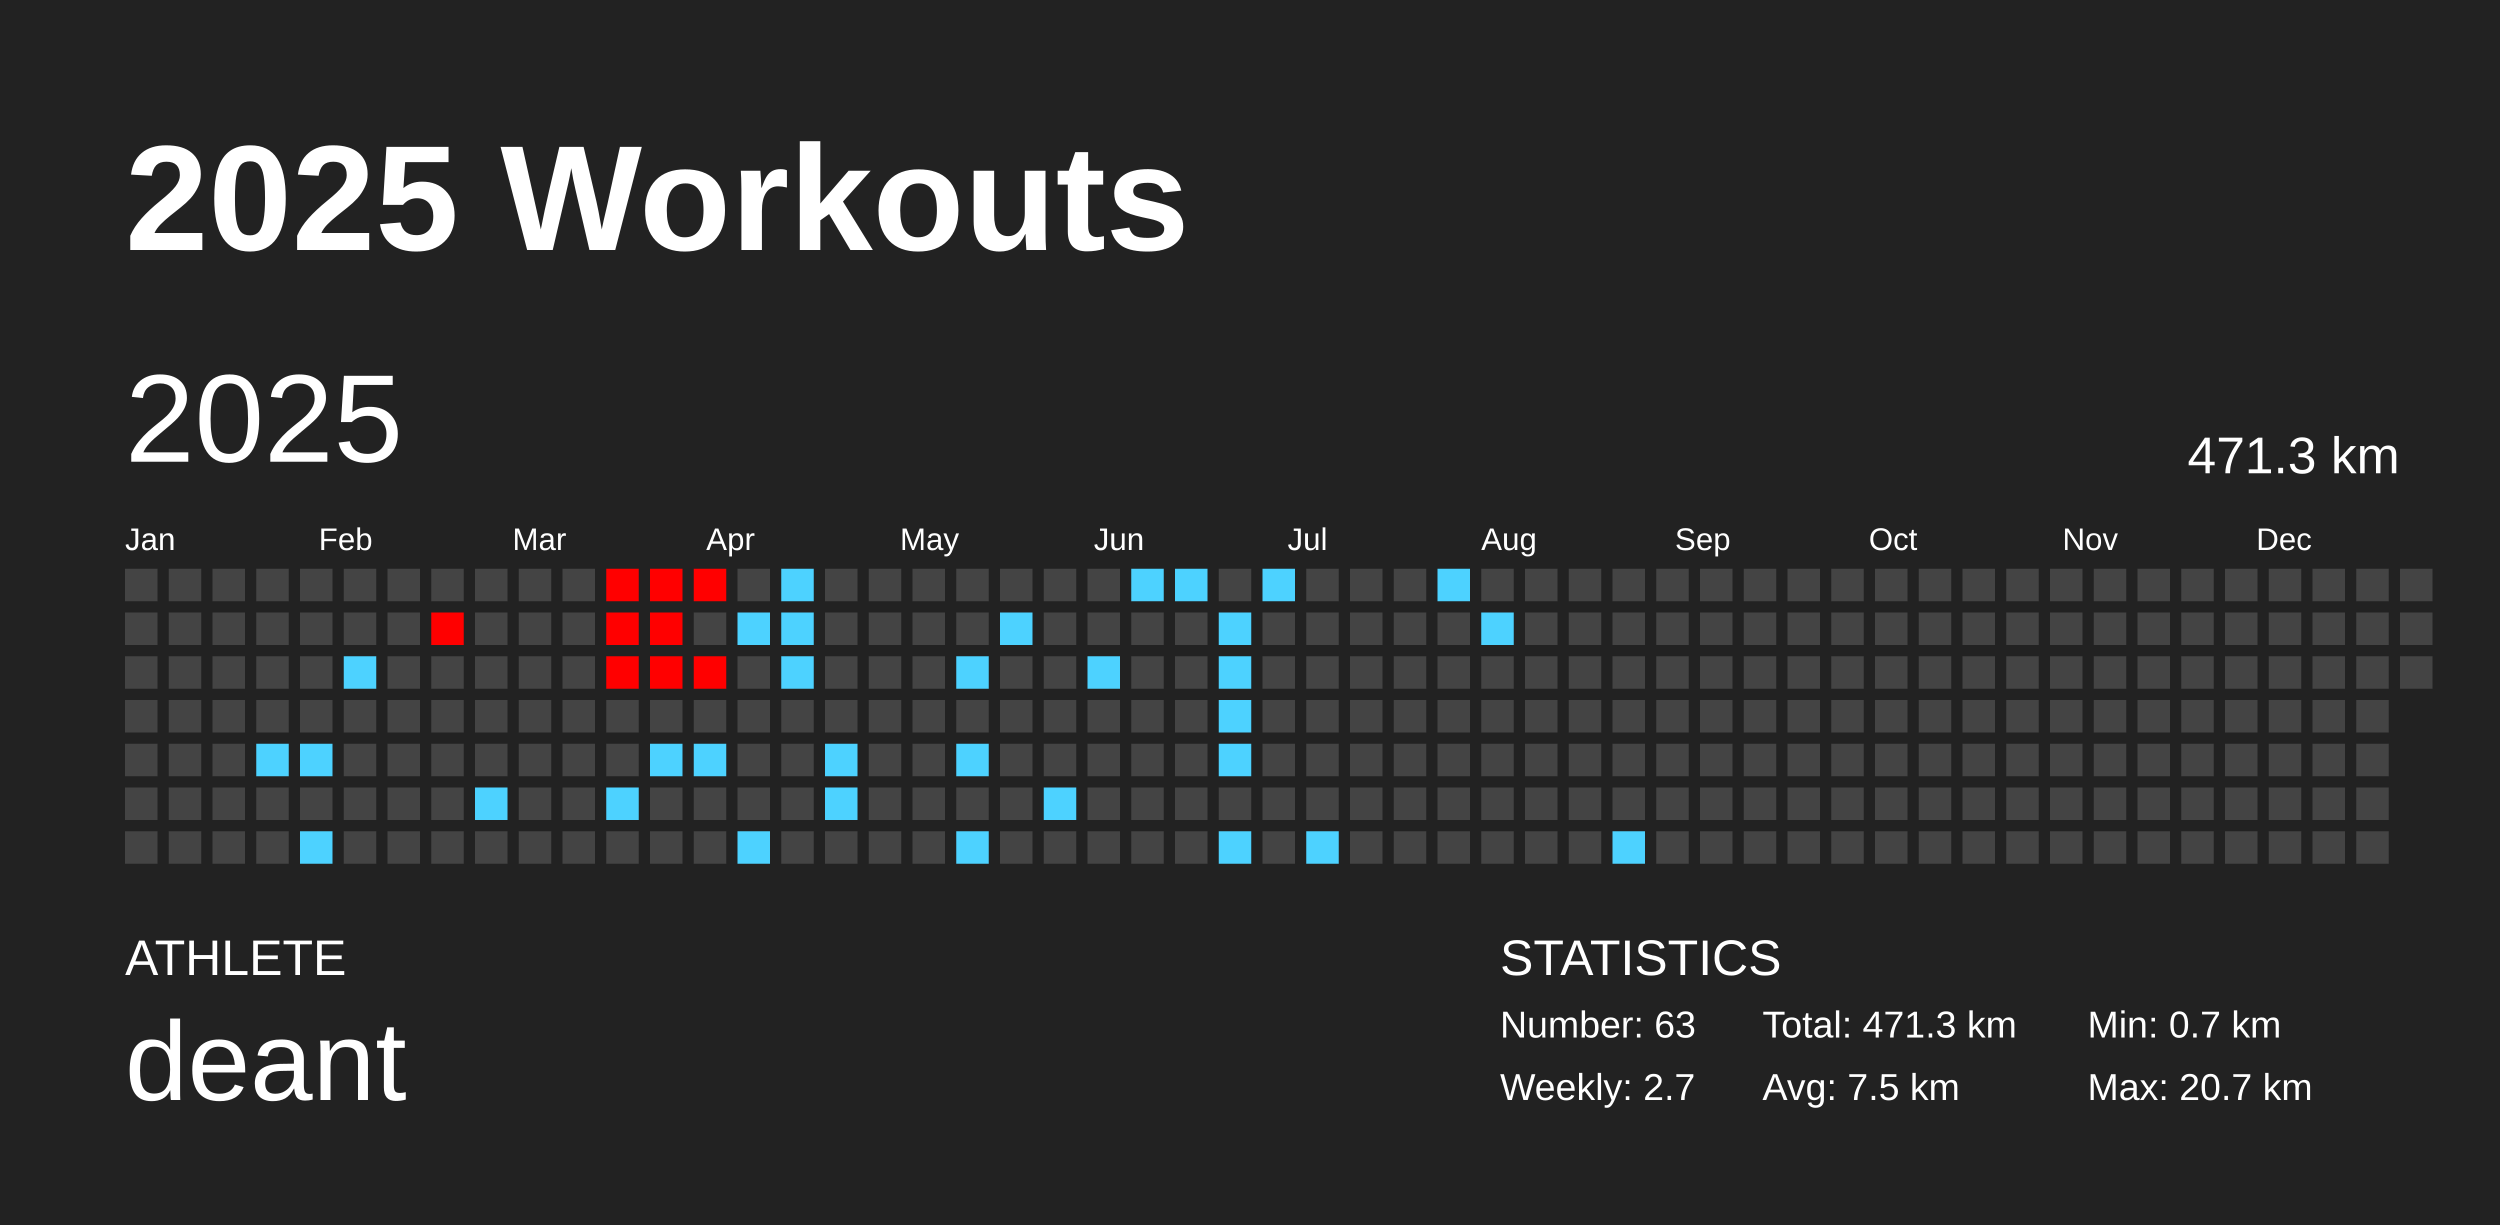
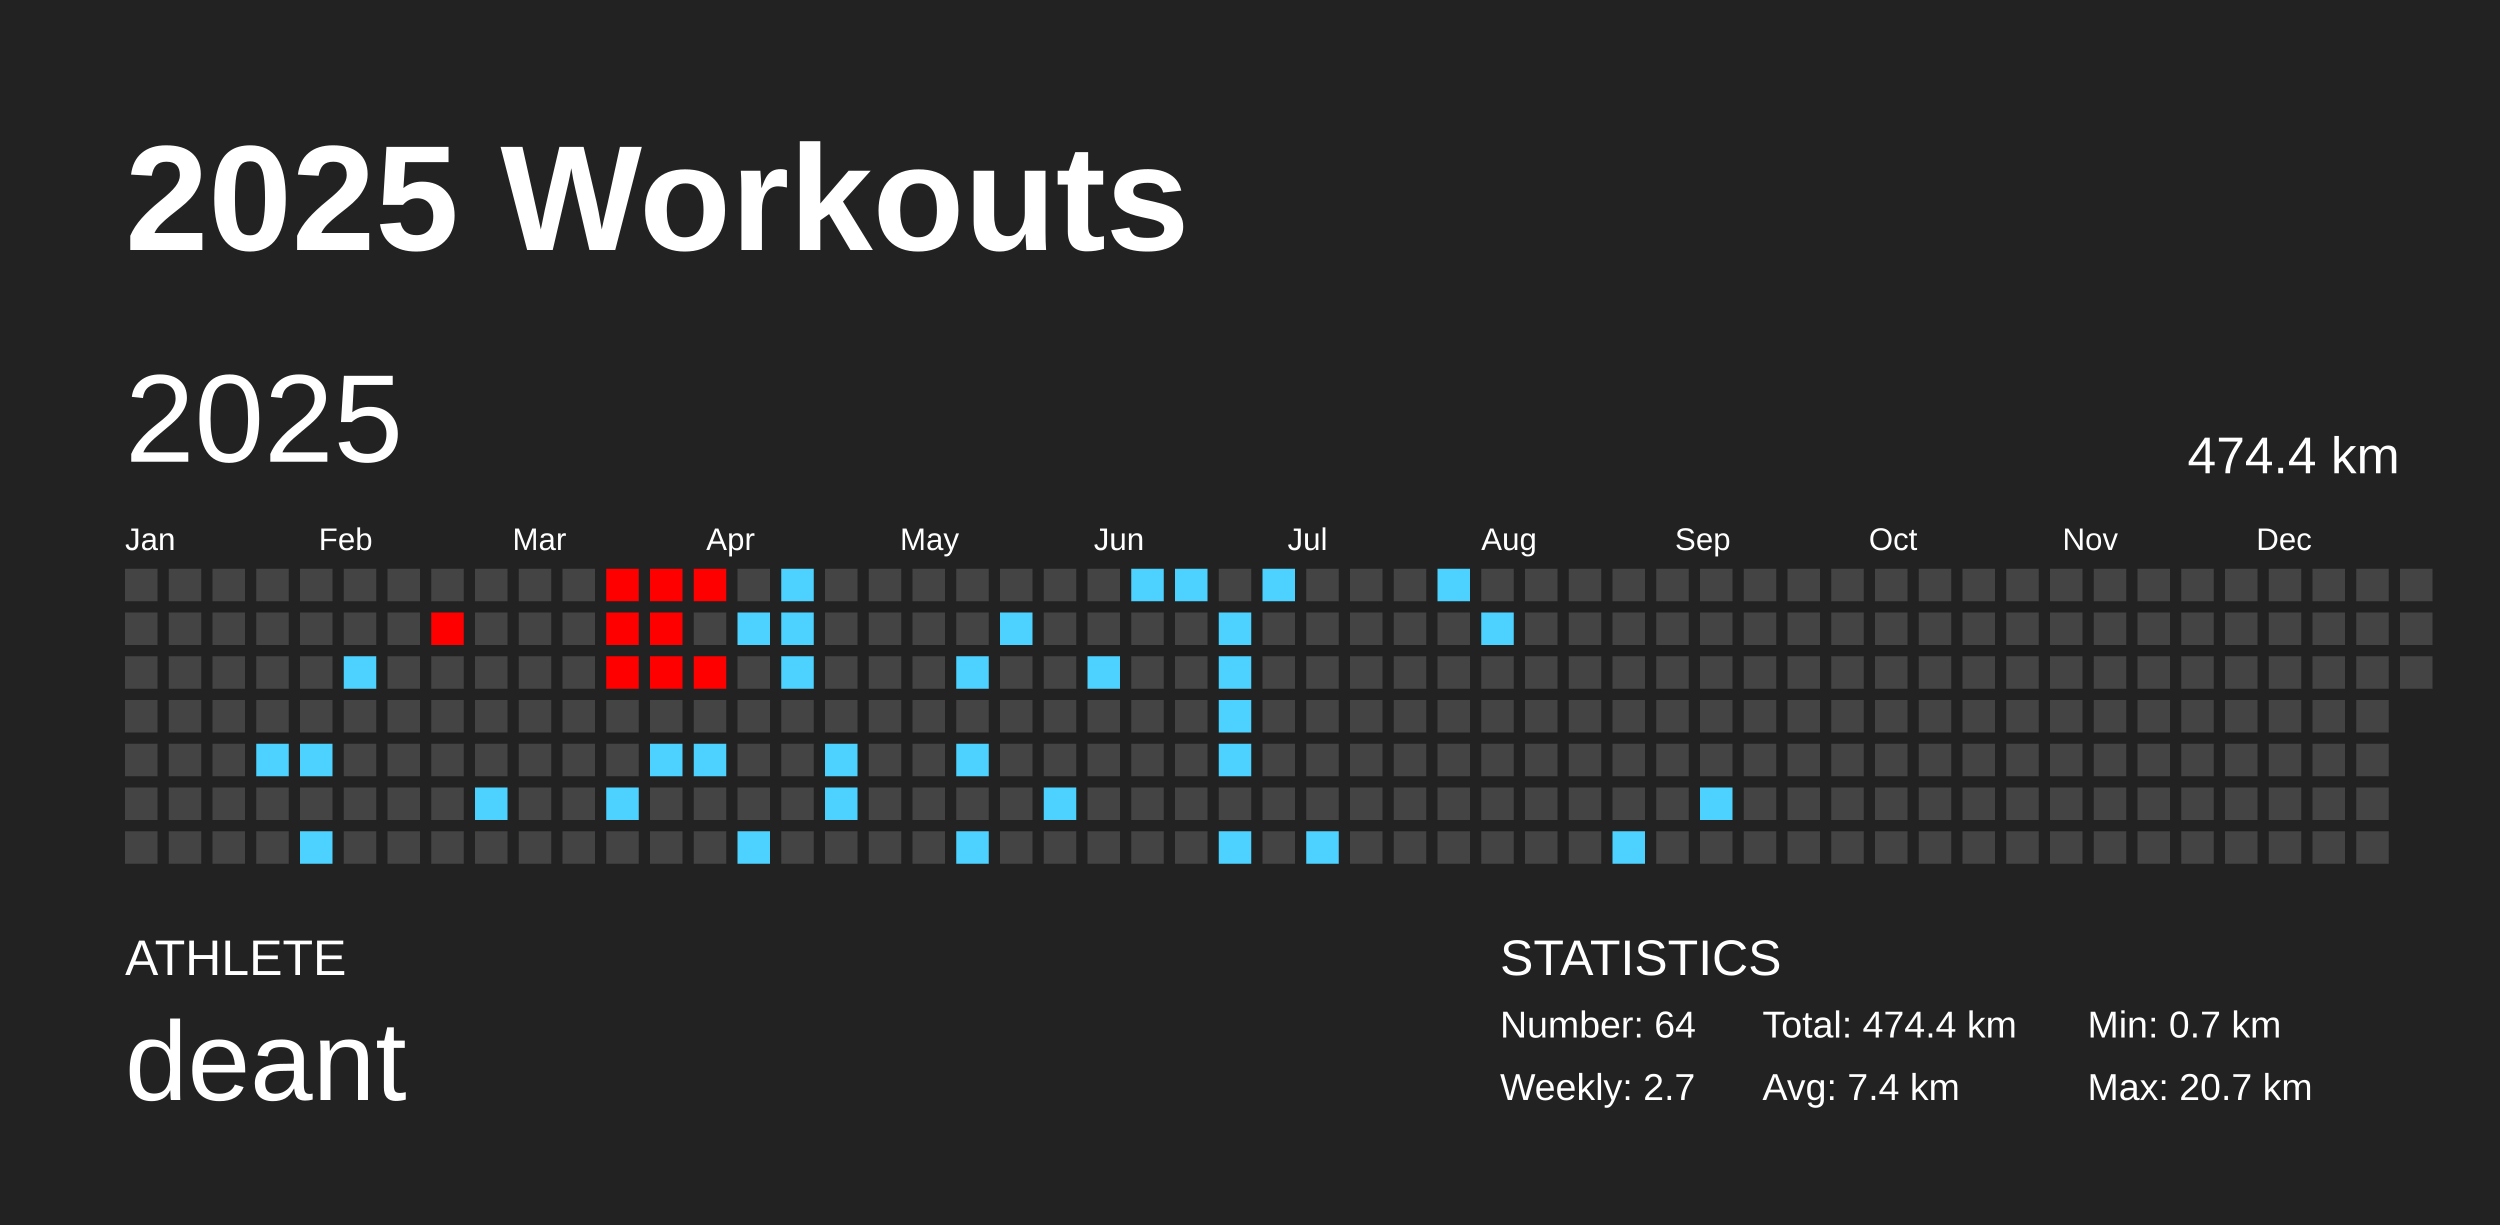
<svg xmlns="http://www.w3.org/2000/svg" baseProfile="full" height="98mm" version="1.1" viewBox="0,0,200,98" width="200mm">
  <defs />
  <rect fill="#222222" height="98" width="200" x="0" y="0" />
  <text fill="#FFFFFF" style="font-size:12px; font-family:Arial; font-weight:bold;" x="10" y="20">2025 Workouts</text>
  <text fill="#FFFFFF" style="font-size:4px; font-family:Arial" x="10" y="78">ATHLETE</text>
  <text fill="#FFFFFF" style="font-size:9px; font-family:Arial" x="10" y="88">deant</text>
  <text fill="#FFFFFF" style="font-size:4px; font-family:Arial" x="120" y="78">STATISTICS</text>
-   <text fill="#FFFFFF" style="font-size:3px; font-family:Arial" x="120" y="83">Number: 63</text>
+   <text fill="#FFFFFF" style="font-size:3px; font-family:Arial" x="120" y="83">Number: 64</text>
  <text fill="#FFFFFF" style="font-size:3px; font-family:Arial" x="120" y="88">Weekly: 2.7</text>
-   <text fill="#FFFFFF" style="font-size:3px; font-family:Arial" x="141" y="83">Total: 471.3 km</text>
-   <text fill="#FFFFFF" style="font-size:3px; font-family:Arial" x="141" y="88">Avg: 7.5 km</text>
+   <text fill="#FFFFFF" style="font-size:3px; font-family:Arial" x="141" y="83">Total: 474.4 km</text>
+   <text fill="#FFFFFF" style="font-size:3px; font-family:Arial" x="141" y="88">Avg: 7.4 km</text>
  <text fill="#FFFFFF" style="font-size:3px; font-family:Arial" x="167" y="83">Min: 0.7 km</text>
  <text fill="#FFFFFF" style="font-size:3px; font-family:Arial" x="167" y="88">Max: 20.7 km</text>
  <text dominant-baseline="hanging" fill="#FFFFFF" style="font-size:10.0px; font-family:Arial;" x="10" y="30">2025</text>
-   <text dominant-baseline="hanging" fill="#FFFFFF" style="font-size:4.125px; font-family:Arial;" x="175" y="35">471.3 km</text>
+   <text dominant-baseline="hanging" fill="#FFFFFF" style="font-size:4.125px; font-family:Arial;" x="175" y="35">474.4 km</text>
  <text fill="#FFFFFF" style="font-size:2.5px; font-family:Arial" x="10.0" y="44">Jan</text>
  <text fill="#FFFFFF" style="font-size:2.5px; font-family:Arial" x="25.5" y="44">Feb</text>
  <text fill="#FFFFFF" style="font-size:2.5px; font-family:Arial" x="41.0" y="44">Mar</text>
  <text fill="#FFFFFF" style="font-size:2.5px; font-family:Arial" x="56.5" y="44">Apr</text>
  <text fill="#FFFFFF" style="font-size:2.5px; font-family:Arial" x="72.0" y="44">May</text>
  <text fill="#FFFFFF" style="font-size:2.5px; font-family:Arial" x="87.5" y="44">Jun</text>
  <text fill="#FFFFFF" style="font-size:2.5px; font-family:Arial" x="103.0" y="44">Jul</text>
  <text fill="#FFFFFF" style="font-size:2.5px; font-family:Arial" x="118.5" y="44">Aug</text>
  <text fill="#FFFFFF" style="font-size:2.5px; font-family:Arial" x="134.0" y="44">Sep</text>
  <text fill="#FFFFFF" style="font-size:2.5px; font-family:Arial" x="149.5" y="44">Oct</text>
  <text fill="#FFFFFF" style="font-size:2.5px; font-family:Arial" x="165.0" y="44">Nov</text>
  <text fill="#FFFFFF" style="font-size:2.5px; font-family:Arial" x="180.5" y="44">Dec</text>
  <rect fill="#444444" height="2.6" width="2.6" x="10.0" y="45.5" />
  <rect fill="#444444" height="2.6" width="2.6" x="10.0" y="49.0" />
  <rect fill="#444444" height="2.6" width="2.6" x="10.0" y="52.5" />
  <rect fill="#444444" height="2.6" width="2.6" x="10.0" y="56.0" />
  <rect fill="#444444" height="2.6" width="2.6" x="10.0" y="59.5" />
  <rect fill="#444444" height="2.6" width="2.6" x="10.0" y="63.0" />
  <rect fill="#444444" height="2.6" width="2.6" x="10.0" y="66.5" />
  <rect fill="#444444" height="2.6" width="2.6" x="13.5" y="45.5" />
  <rect fill="#444444" height="2.6" width="2.6" x="13.5" y="49.0" />
  <rect fill="#444444" height="2.6" width="2.6" x="13.5" y="52.5" />
  <rect fill="#444444" height="2.6" width="2.6" x="13.5" y="56.0" />
  <rect fill="#444444" height="2.6" width="2.6" x="13.5" y="59.5" />
  <rect fill="#444444" height="2.6" width="2.6" x="13.5" y="63.0" />
  <rect fill="#444444" height="2.6" width="2.6" x="13.5" y="66.5" />
  <rect fill="#444444" height="2.6" width="2.6" x="17.0" y="45.5" />
  <rect fill="#444444" height="2.6" width="2.6" x="17.0" y="49.0" />
  <rect fill="#444444" height="2.6" width="2.6" x="17.0" y="52.5" />
  <rect fill="#444444" height="2.6" width="2.6" x="17.0" y="56.0" />
  <rect fill="#444444" height="2.6" width="2.6" x="17.0" y="59.5" />
  <rect fill="#444444" height="2.6" width="2.6" x="17.0" y="63.0" />
  <rect fill="#444444" height="2.6" width="2.6" x="17.0" y="66.5" />
  <rect fill="#444444" height="2.6" width="2.6" x="20.5" y="45.5" />
  <rect fill="#444444" height="2.6" width="2.6" x="20.5" y="49.0" />
  <rect fill="#444444" height="2.6" width="2.6" x="20.5" y="52.5" />
  <rect fill="#444444" height="2.6" width="2.6" x="20.5" y="56.0" />
  <rect fill="#4dd2ff" height="2.6" width="2.6" x="20.5" y="59.5" />
  <rect fill="#444444" height="2.6" width="2.6" x="20.5" y="63.0" />
  <rect fill="#444444" height="2.6" width="2.6" x="20.5" y="66.5" />
  <rect fill="#444444" height="2.6" width="2.6" x="24.0" y="45.5" />
  <rect fill="#444444" height="2.6" width="2.6" x="24.0" y="49.0" />
  <rect fill="#444444" height="2.6" width="2.6" x="24.0" y="52.5" />
  <rect fill="#444444" height="2.6" width="2.6" x="24.0" y="56.0" />
  <rect fill="#4dd2ff" height="2.6" width="2.6" x="24.0" y="59.5" />
  <rect fill="#444444" height="2.6" width="2.6" x="24.0" y="63.0" />
  <rect fill="#4dd2ff" height="2.6" width="2.6" x="24.0" y="66.5" />
  <rect fill="#444444" height="2.6" width="2.6" x="27.5" y="45.5" />
  <rect fill="#444444" height="2.6" width="2.6" x="27.5" y="49.0" />
  <rect fill="#4dd2ff" height="2.6" width="2.6" x="27.5" y="52.5" />
  <rect fill="#444444" height="2.6" width="2.6" x="27.5" y="56.0" />
  <rect fill="#444444" height="2.6" width="2.6" x="27.5" y="59.5" />
  <rect fill="#444444" height="2.6" width="2.6" x="27.5" y="63.0" />
  <rect fill="#444444" height="2.6" width="2.6" x="27.5" y="66.5" />
  <rect fill="#444444" height="2.6" width="2.6" x="31.0" y="45.5" />
  <rect fill="#444444" height="2.6" width="2.6" x="31.0" y="49.0" />
  <rect fill="#444444" height="2.6" width="2.6" x="31.0" y="52.5" />
  <rect fill="#444444" height="2.6" width="2.6" x="31.0" y="56.0" />
  <rect fill="#444444" height="2.6" width="2.6" x="31.0" y="59.5" />
  <rect fill="#444444" height="2.6" width="2.6" x="31.0" y="63.0" />
  <rect fill="#444444" height="2.6" width="2.6" x="31.0" y="66.5" />
  <rect fill="#444444" height="2.6" width="2.6" x="34.5" y="45.5" />
  <rect fill="red" height="2.6" width="2.6" x="34.5" y="49.0" />
  <rect fill="#444444" height="2.6" width="2.6" x="34.5" y="52.5" />
  <rect fill="#444444" height="2.6" width="2.6" x="34.5" y="56.0" />
  <rect fill="#444444" height="2.6" width="2.6" x="34.5" y="59.5" />
  <rect fill="#444444" height="2.6" width="2.6" x="34.5" y="63.0" />
  <rect fill="#444444" height="2.6" width="2.6" x="34.5" y="66.5" />
  <rect fill="#444444" height="2.6" width="2.6" x="38.0" y="45.5" />
  <rect fill="#444444" height="2.6" width="2.6" x="38.0" y="49.0" />
  <rect fill="#444444" height="2.6" width="2.6" x="38.0" y="52.5" />
  <rect fill="#444444" height="2.6" width="2.6" x="38.0" y="56.0" />
  <rect fill="#444444" height="2.6" width="2.6" x="38.0" y="59.5" />
  <rect fill="#4dd2ff" height="2.6" width="2.6" x="38.0" y="63.0" />
  <rect fill="#444444" height="2.6" width="2.6" x="38.0" y="66.5" />
  <rect fill="#444444" height="2.6" width="2.6" x="41.5" y="45.5" />
  <rect fill="#444444" height="2.6" width="2.6" x="41.5" y="49.0" />
  <rect fill="#444444" height="2.6" width="2.6" x="41.5" y="52.5" />
  <rect fill="#444444" height="2.6" width="2.6" x="41.5" y="56.0" />
  <rect fill="#444444" height="2.6" width="2.6" x="41.5" y="59.5" />
  <rect fill="#444444" height="2.6" width="2.6" x="41.5" y="63.0" />
  <rect fill="#444444" height="2.6" width="2.6" x="41.5" y="66.5" />
  <rect fill="#444444" height="2.6" width="2.6" x="45.0" y="45.5" />
  <rect fill="#444444" height="2.6" width="2.6" x="45.0" y="49.0" />
  <rect fill="#444444" height="2.6" width="2.6" x="45.0" y="52.5" />
  <rect fill="#444444" height="2.6" width="2.6" x="45.0" y="56.0" />
  <rect fill="#444444" height="2.6" width="2.6" x="45.0" y="59.5" />
  <rect fill="#444444" height="2.6" width="2.6" x="45.0" y="63.0" />
  <rect fill="#444444" height="2.6" width="2.6" x="45.0" y="66.5" />
  <rect fill="red" height="2.6" width="2.6" x="48.5" y="45.5" />
  <rect fill="red" height="2.6" width="2.6" x="48.5" y="49.0" />
  <rect fill="red" height="2.6" width="2.6" x="48.5" y="52.5" />
  <rect fill="#444444" height="2.6" width="2.6" x="48.5" y="56.0" />
  <rect fill="#444444" height="2.6" width="2.6" x="48.5" y="59.5" />
  <rect fill="#4dd2ff" height="2.6" width="2.6" x="48.5" y="63.0" />
  <rect fill="#444444" height="2.6" width="2.6" x="48.5" y="66.5" />
  <rect fill="red" height="2.6" width="2.6" x="52.0" y="45.5" />
  <rect fill="red" height="2.6" width="2.6" x="52.0" y="49.0" />
  <rect fill="red" height="2.6" width="2.6" x="52.0" y="52.5" />
  <rect fill="#444444" height="2.6" width="2.6" x="52.0" y="56.0" />
  <rect fill="#4dd2ff" height="2.6" width="2.6" x="52.0" y="59.5" />
  <rect fill="#444444" height="2.6" width="2.6" x="52.0" y="63.0" />
  <rect fill="#444444" height="2.6" width="2.6" x="52.0" y="66.5" />
  <rect fill="red" height="2.6" width="2.6" x="55.5" y="45.5" />
  <rect fill="#444444" height="2.6" width="2.6" x="55.5" y="49.0" />
  <rect fill="red" height="2.6" width="2.6" x="55.5" y="52.5" />
  <rect fill="#444444" height="2.6" width="2.6" x="55.5" y="56.0" />
  <rect fill="#4dd2ff" height="2.6" width="2.6" x="55.5" y="59.5" />
  <rect fill="#444444" height="2.6" width="2.6" x="55.5" y="63.0" />
  <rect fill="#444444" height="2.6" width="2.6" x="55.5" y="66.5" />
  <rect fill="#444444" height="2.6" width="2.6" x="59.0" y="45.5" />
  <rect fill="#4dd2ff" height="2.6" width="2.6" x="59.0" y="49.0" />
  <rect fill="#444444" height="2.6" width="2.6" x="59.0" y="52.5" />
  <rect fill="#444444" height="2.6" width="2.6" x="59.0" y="56.0" />
  <rect fill="#444444" height="2.6" width="2.6" x="59.0" y="59.5" />
  <rect fill="#444444" height="2.6" width="2.6" x="59.0" y="63.0" />
  <rect fill="#4dd2ff" height="2.6" width="2.6" x="59.0" y="66.5" />
  <rect fill="#4dd2ff" height="2.6" width="2.6" x="62.5" y="45.5" />
  <rect fill="#4dd2ff" height="2.6" width="2.6" x="62.5" y="49.0" />
  <rect fill="#4dd2ff" height="2.6" width="2.6" x="62.5" y="52.5" />
  <rect fill="#444444" height="2.6" width="2.6" x="62.5" y="56.0" />
  <rect fill="#444444" height="2.6" width="2.6" x="62.5" y="59.5" />
  <rect fill="#444444" height="2.6" width="2.6" x="62.5" y="63.0" />
  <rect fill="#444444" height="2.6" width="2.6" x="62.5" y="66.5" />
  <rect fill="#444444" height="2.6" width="2.6" x="66.0" y="45.5" />
  <rect fill="#444444" height="2.6" width="2.6" x="66.0" y="49.0" />
  <rect fill="#444444" height="2.6" width="2.6" x="66.0" y="52.5" />
  <rect fill="#444444" height="2.6" width="2.6" x="66.0" y="56.0" />
  <rect fill="#4dd2ff" height="2.6" width="2.6" x="66.0" y="59.5" />
  <rect fill="#4dd2ff" height="2.6" width="2.6" x="66.0" y="63.0" />
  <rect fill="#444444" height="2.6" width="2.6" x="66.0" y="66.5" />
  <rect fill="#444444" height="2.6" width="2.6" x="69.5" y="45.5" />
  <rect fill="#444444" height="2.6" width="2.6" x="69.5" y="49.0" />
  <rect fill="#444444" height="2.6" width="2.6" x="69.5" y="52.5" />
  <rect fill="#444444" height="2.6" width="2.6" x="69.5" y="56.0" />
  <rect fill="#444444" height="2.6" width="2.6" x="69.5" y="59.5" />
  <rect fill="#444444" height="2.6" width="2.6" x="69.5" y="63.0" />
  <rect fill="#444444" height="2.6" width="2.6" x="69.5" y="66.5" />
  <rect fill="#444444" height="2.6" width="2.6" x="73.0" y="45.5" />
  <rect fill="#444444" height="2.6" width="2.6" x="73.0" y="49.0" />
  <rect fill="#444444" height="2.6" width="2.6" x="73.0" y="52.5" />
  <rect fill="#444444" height="2.6" width="2.6" x="73.0" y="56.0" />
  <rect fill="#444444" height="2.6" width="2.6" x="73.0" y="59.5" />
  <rect fill="#444444" height="2.6" width="2.6" x="73.0" y="63.0" />
  <rect fill="#444444" height="2.6" width="2.6" x="73.0" y="66.5" />
  <rect fill="#444444" height="2.6" width="2.6" x="76.5" y="45.5" />
  <rect fill="#444444" height="2.6" width="2.6" x="76.5" y="49.0" />
  <rect fill="#4dd2ff" height="2.6" width="2.6" x="76.5" y="52.5" />
  <rect fill="#444444" height="2.6" width="2.6" x="76.5" y="56.0" />
  <rect fill="#4dd2ff" height="2.6" width="2.6" x="76.5" y="59.5" />
  <rect fill="#444444" height="2.6" width="2.6" x="76.5" y="63.0" />
  <rect fill="#4dd2ff" height="2.6" width="2.6" x="76.5" y="66.5" />
  <rect fill="#444444" height="2.6" width="2.6" x="80.0" y="45.5" />
  <rect fill="#4dd2ff" height="2.6" width="2.6" x="80.0" y="49.0" />
  <rect fill="#444444" height="2.6" width="2.6" x="80.0" y="52.5" />
  <rect fill="#444444" height="2.6" width="2.6" x="80.0" y="56.0" />
  <rect fill="#444444" height="2.6" width="2.6" x="80.0" y="59.5" />
  <rect fill="#444444" height="2.6" width="2.6" x="80.0" y="63.0" />
  <rect fill="#444444" height="2.6" width="2.6" x="80.0" y="66.5" />
  <rect fill="#444444" height="2.6" width="2.6" x="83.5" y="45.5" />
  <rect fill="#444444" height="2.6" width="2.6" x="83.5" y="49.0" />
  <rect fill="#444444" height="2.6" width="2.6" x="83.5" y="52.5" />
  <rect fill="#444444" height="2.6" width="2.6" x="83.5" y="56.0" />
  <rect fill="#444444" height="2.6" width="2.6" x="83.5" y="59.5" />
  <rect fill="#4dd2ff" height="2.6" width="2.6" x="83.5" y="63.0" />
  <rect fill="#444444" height="2.6" width="2.6" x="83.5" y="66.5" />
  <rect fill="#444444" height="2.6" width="2.6" x="87.0" y="45.5" />
  <rect fill="#444444" height="2.6" width="2.6" x="87.0" y="49.0" />
  <rect fill="#4dd2ff" height="2.6" width="2.6" x="87.0" y="52.5" />
  <rect fill="#444444" height="2.6" width="2.6" x="87.0" y="56.0" />
  <rect fill="#444444" height="2.6" width="2.6" x="87.0" y="59.5" />
  <rect fill="#444444" height="2.6" width="2.6" x="87.0" y="63.0" />
  <rect fill="#444444" height="2.6" width="2.6" x="87.0" y="66.5" />
  <rect fill="#4dd2ff" height="2.6" width="2.6" x="90.5" y="45.5" />
  <rect fill="#444444" height="2.6" width="2.6" x="90.5" y="49.0" />
  <rect fill="#444444" height="2.6" width="2.6" x="90.5" y="52.5" />
  <rect fill="#444444" height="2.6" width="2.6" x="90.5" y="56.0" />
  <rect fill="#444444" height="2.6" width="2.6" x="90.5" y="59.5" />
  <rect fill="#444444" height="2.6" width="2.6" x="90.5" y="63.0" />
  <rect fill="#444444" height="2.6" width="2.6" x="90.5" y="66.5" />
  <rect fill="#4dd2ff" height="2.6" width="2.6" x="94.0" y="45.5" />
  <rect fill="#444444" height="2.6" width="2.6" x="94.0" y="49.0" />
  <rect fill="#444444" height="2.6" width="2.6" x="94.0" y="52.5" />
  <rect fill="#444444" height="2.6" width="2.6" x="94.0" y="56.0" />
  <rect fill="#444444" height="2.6" width="2.6" x="94.0" y="59.5" />
  <rect fill="#444444" height="2.6" width="2.6" x="94.0" y="63.0" />
  <rect fill="#444444" height="2.6" width="2.6" x="94.0" y="66.5" />
  <rect fill="#444444" height="2.6" width="2.6" x="97.5" y="45.5" />
  <rect fill="#4dd2ff" height="2.6" width="2.6" x="97.5" y="49.0" />
  <rect fill="#4dd2ff" height="2.6" width="2.6" x="97.5" y="52.5" />
  <rect fill="#4dd2ff" height="2.6" width="2.6" x="97.5" y="56.0" />
  <rect fill="#4dd2ff" height="2.6" width="2.6" x="97.5" y="59.5" />
  <rect fill="#444444" height="2.6" width="2.6" x="97.5" y="63.0" />
  <rect fill="#4dd2ff" height="2.6" width="2.6" x="97.5" y="66.5" />
  <rect fill="#4dd2ff" height="2.6" width="2.6" x="101.0" y="45.5" />
  <rect fill="#444444" height="2.6" width="2.6" x="101.0" y="49.0" />
  <rect fill="#444444" height="2.6" width="2.6" x="101.0" y="52.5" />
  <rect fill="#444444" height="2.6" width="2.6" x="101.0" y="56.0" />
  <rect fill="#444444" height="2.6" width="2.6" x="101.0" y="59.5" />
  <rect fill="#444444" height="2.6" width="2.6" x="101.0" y="63.0" />
  <rect fill="#444444" height="2.6" width="2.6" x="101.0" y="66.5" />
  <rect fill="#444444" height="2.6" width="2.6" x="104.5" y="45.5" />
  <rect fill="#444444" height="2.6" width="2.6" x="104.5" y="49.0" />
  <rect fill="#444444" height="2.6" width="2.6" x="104.5" y="52.5" />
  <rect fill="#444444" height="2.6" width="2.6" x="104.5" y="56.0" />
  <rect fill="#444444" height="2.6" width="2.6" x="104.5" y="59.5" />
  <rect fill="#444444" height="2.6" width="2.6" x="104.5" y="63.0" />
  <rect fill="#4dd2ff" height="2.6" width="2.6" x="104.5" y="66.5" />
  <rect fill="#444444" height="2.6" width="2.6" x="108.0" y="45.5" />
  <rect fill="#444444" height="2.6" width="2.6" x="108.0" y="49.0" />
  <rect fill="#444444" height="2.6" width="2.6" x="108.0" y="52.5" />
  <rect fill="#444444" height="2.6" width="2.6" x="108.0" y="56.0" />
  <rect fill="#444444" height="2.6" width="2.6" x="108.0" y="59.5" />
  <rect fill="#444444" height="2.6" width="2.6" x="108.0" y="63.0" />
  <rect fill="#444444" height="2.6" width="2.6" x="108.0" y="66.5" />
  <rect fill="#444444" height="2.6" width="2.6" x="111.5" y="45.5" />
  <rect fill="#444444" height="2.6" width="2.6" x="111.5" y="49.0" />
  <rect fill="#444444" height="2.6" width="2.6" x="111.5" y="52.5" />
  <rect fill="#444444" height="2.6" width="2.6" x="111.5" y="56.0" />
  <rect fill="#444444" height="2.6" width="2.6" x="111.5" y="59.5" />
  <rect fill="#444444" height="2.6" width="2.6" x="111.5" y="63.0" />
  <rect fill="#444444" height="2.6" width="2.6" x="111.5" y="66.5" />
  <rect fill="#4dd2ff" height="2.6" width="2.6" x="115.0" y="45.5" />
  <rect fill="#444444" height="2.6" width="2.6" x="115.0" y="49.0" />
  <rect fill="#444444" height="2.6" width="2.6" x="115.0" y="52.5" />
  <rect fill="#444444" height="2.6" width="2.6" x="115.0" y="56.0" />
  <rect fill="#444444" height="2.6" width="2.6" x="115.0" y="59.5" />
  <rect fill="#444444" height="2.6" width="2.6" x="115.0" y="63.0" />
  <rect fill="#444444" height="2.6" width="2.6" x="115.0" y="66.5" />
  <rect fill="#444444" height="2.6" width="2.6" x="118.5" y="45.5" />
  <rect fill="#4dd2ff" height="2.6" width="2.6" x="118.5" y="49.0" />
  <rect fill="#444444" height="2.6" width="2.6" x="118.5" y="52.5" />
  <rect fill="#444444" height="2.6" width="2.6" x="118.5" y="56.0" />
  <rect fill="#444444" height="2.6" width="2.6" x="118.5" y="59.5" />
  <rect fill="#444444" height="2.6" width="2.6" x="118.5" y="63.0" />
  <rect fill="#444444" height="2.6" width="2.6" x="118.5" y="66.5" />
  <rect fill="#444444" height="2.6" width="2.6" x="122.0" y="45.5" />
  <rect fill="#444444" height="2.6" width="2.6" x="122.0" y="49.0" />
  <rect fill="#444444" height="2.6" width="2.6" x="122.0" y="52.5" />
  <rect fill="#444444" height="2.6" width="2.6" x="122.0" y="56.0" />
  <rect fill="#444444" height="2.6" width="2.6" x="122.0" y="59.5" />
  <rect fill="#444444" height="2.6" width="2.6" x="122.0" y="63.0" />
  <rect fill="#444444" height="2.6" width="2.6" x="122.0" y="66.5" />
  <rect fill="#444444" height="2.6" width="2.6" x="125.5" y="45.5" />
  <rect fill="#444444" height="2.6" width="2.6" x="125.5" y="49.0" />
  <rect fill="#444444" height="2.6" width="2.6" x="125.5" y="52.5" />
  <rect fill="#444444" height="2.6" width="2.6" x="125.5" y="56.0" />
  <rect fill="#444444" height="2.6" width="2.6" x="125.5" y="59.5" />
  <rect fill="#444444" height="2.6" width="2.6" x="125.5" y="63.0" />
  <rect fill="#444444" height="2.6" width="2.6" x="125.5" y="66.5" />
  <rect fill="#444444" height="2.6" width="2.6" x="129.0" y="45.5" />
  <rect fill="#444444" height="2.6" width="2.6" x="129.0" y="49.0" />
  <rect fill="#444444" height="2.6" width="2.6" x="129.0" y="52.5" />
  <rect fill="#444444" height="2.6" width="2.6" x="129.0" y="56.0" />
  <rect fill="#444444" height="2.6" width="2.6" x="129.0" y="59.5" />
  <rect fill="#444444" height="2.6" width="2.6" x="129.0" y="63.0" />
  <rect fill="#4dd2ff" height="2.6" width="2.6" x="129.0" y="66.5" />
  <rect fill="#444444" height="2.6" width="2.6" x="132.5" y="45.5" />
  <rect fill="#444444" height="2.6" width="2.6" x="132.5" y="49.0" />
  <rect fill="#444444" height="2.6" width="2.6" x="132.5" y="52.5" />
  <rect fill="#444444" height="2.6" width="2.6" x="132.5" y="56.0" />
  <rect fill="#444444" height="2.6" width="2.6" x="132.5" y="59.5" />
  <rect fill="#444444" height="2.6" width="2.6" x="132.5" y="63.0" />
  <rect fill="#444444" height="2.6" width="2.6" x="132.5" y="66.5" />
  <rect fill="#444444" height="2.6" width="2.6" x="136.0" y="45.5" />
  <rect fill="#444444" height="2.6" width="2.6" x="136.0" y="49.0" />
  <rect fill="#444444" height="2.6" width="2.6" x="136.0" y="52.5" />
  <rect fill="#444444" height="2.6" width="2.6" x="136.0" y="56.0" />
  <rect fill="#444444" height="2.6" width="2.6" x="136.0" y="59.5" />
-   <rect fill="#444444" height="2.6" width="2.6" x="136.0" y="63.0" />
+   <rect fill="#4dd2ff" height="2.6" width="2.6" x="136.0" y="63.0" />
  <rect fill="#444444" height="2.6" width="2.6" x="136.0" y="66.5" />
  <rect fill="#444444" height="2.6" width="2.6" x="139.5" y="45.5" />
  <rect fill="#444444" height="2.6" width="2.6" x="139.5" y="49.0" />
  <rect fill="#444444" height="2.6" width="2.6" x="139.5" y="52.5" />
  <rect fill="#444444" height="2.6" width="2.6" x="139.5" y="56.0" />
  <rect fill="#444444" height="2.6" width="2.6" x="139.5" y="59.5" />
  <rect fill="#444444" height="2.6" width="2.6" x="139.5" y="63.0" />
  <rect fill="#444444" height="2.6" width="2.6" x="139.5" y="66.5" />
  <rect fill="#444444" height="2.6" width="2.6" x="143.0" y="45.5" />
  <rect fill="#444444" height="2.6" width="2.6" x="143.0" y="49.0" />
  <rect fill="#444444" height="2.6" width="2.6" x="143.0" y="52.5" />
  <rect fill="#444444" height="2.6" width="2.6" x="143.0" y="56.0" />
  <rect fill="#444444" height="2.6" width="2.6" x="143.0" y="59.5" />
  <rect fill="#444444" height="2.6" width="2.6" x="143.0" y="63.0" />
  <rect fill="#444444" height="2.6" width="2.6" x="143.0" y="66.5" />
  <rect fill="#444444" height="2.6" width="2.6" x="146.5" y="45.5" />
  <rect fill="#444444" height="2.6" width="2.6" x="146.5" y="49.0" />
  <rect fill="#444444" height="2.6" width="2.6" x="146.5" y="52.5" />
  <rect fill="#444444" height="2.6" width="2.6" x="146.5" y="56.0" />
  <rect fill="#444444" height="2.6" width="2.6" x="146.5" y="59.5" />
  <rect fill="#444444" height="2.6" width="2.6" x="146.5" y="63.0" />
  <rect fill="#444444" height="2.6" width="2.6" x="146.5" y="66.5" />
  <rect fill="#444444" height="2.6" width="2.6" x="150.0" y="45.5" />
  <rect fill="#444444" height="2.6" width="2.6" x="150.0" y="49.0" />
  <rect fill="#444444" height="2.6" width="2.6" x="150.0" y="52.5" />
  <rect fill="#444444" height="2.6" width="2.6" x="150.0" y="56.0" />
  <rect fill="#444444" height="2.6" width="2.6" x="150.0" y="59.5" />
  <rect fill="#444444" height="2.6" width="2.6" x="150.0" y="63.0" />
  <rect fill="#444444" height="2.6" width="2.6" x="150.0" y="66.5" />
  <rect fill="#444444" height="2.6" width="2.6" x="153.5" y="45.5" />
  <rect fill="#444444" height="2.6" width="2.6" x="153.5" y="49.0" />
  <rect fill="#444444" height="2.6" width="2.6" x="153.5" y="52.5" />
  <rect fill="#444444" height="2.6" width="2.6" x="153.5" y="56.0" />
  <rect fill="#444444" height="2.6" width="2.6" x="153.5" y="59.5" />
  <rect fill="#444444" height="2.6" width="2.6" x="153.5" y="63.0" />
  <rect fill="#444444" height="2.6" width="2.6" x="153.5" y="66.5" />
  <rect fill="#444444" height="2.6" width="2.6" x="157.0" y="45.5" />
  <rect fill="#444444" height="2.6" width="2.6" x="157.0" y="49.0" />
  <rect fill="#444444" height="2.6" width="2.6" x="157.0" y="52.5" />
  <rect fill="#444444" height="2.6" width="2.6" x="157.0" y="56.0" />
  <rect fill="#444444" height="2.6" width="2.6" x="157.0" y="59.5" />
  <rect fill="#444444" height="2.6" width="2.6" x="157.0" y="63.0" />
  <rect fill="#444444" height="2.6" width="2.6" x="157.0" y="66.5" />
  <rect fill="#444444" height="2.6" width="2.6" x="160.5" y="45.5" />
  <rect fill="#444444" height="2.6" width="2.6" x="160.5" y="49.0" />
  <rect fill="#444444" height="2.6" width="2.6" x="160.5" y="52.5" />
  <rect fill="#444444" height="2.6" width="2.6" x="160.5" y="56.0" />
  <rect fill="#444444" height="2.6" width="2.6" x="160.5" y="59.5" />
  <rect fill="#444444" height="2.6" width="2.6" x="160.5" y="63.0" />
  <rect fill="#444444" height="2.6" width="2.6" x="160.5" y="66.5" />
  <rect fill="#444444" height="2.6" width="2.6" x="164.0" y="45.5" />
  <rect fill="#444444" height="2.6" width="2.6" x="164.0" y="49.0" />
  <rect fill="#444444" height="2.6" width="2.6" x="164.0" y="52.5" />
  <rect fill="#444444" height="2.6" width="2.6" x="164.0" y="56.0" />
  <rect fill="#444444" height="2.6" width="2.6" x="164.0" y="59.5" />
  <rect fill="#444444" height="2.6" width="2.6" x="164.0" y="63.0" />
  <rect fill="#444444" height="2.6" width="2.6" x="164.0" y="66.5" />
  <rect fill="#444444" height="2.6" width="2.6" x="167.5" y="45.5" />
  <rect fill="#444444" height="2.6" width="2.6" x="167.5" y="49.0" />
  <rect fill="#444444" height="2.6" width="2.6" x="167.5" y="52.5" />
  <rect fill="#444444" height="2.6" width="2.6" x="167.5" y="56.0" />
  <rect fill="#444444" height="2.6" width="2.6" x="167.5" y="59.5" />
  <rect fill="#444444" height="2.6" width="2.6" x="167.5" y="63.0" />
  <rect fill="#444444" height="2.6" width="2.6" x="167.5" y="66.5" />
  <rect fill="#444444" height="2.6" width="2.6" x="171.0" y="45.5" />
  <rect fill="#444444" height="2.6" width="2.6" x="171.0" y="49.0" />
  <rect fill="#444444" height="2.6" width="2.6" x="171.0" y="52.5" />
  <rect fill="#444444" height="2.6" width="2.6" x="171.0" y="56.0" />
  <rect fill="#444444" height="2.6" width="2.6" x="171.0" y="59.5" />
  <rect fill="#444444" height="2.6" width="2.6" x="171.0" y="63.0" />
  <rect fill="#444444" height="2.6" width="2.6" x="171.0" y="66.5" />
  <rect fill="#444444" height="2.6" width="2.6" x="174.5" y="45.5" />
  <rect fill="#444444" height="2.6" width="2.6" x="174.5" y="49.0" />
  <rect fill="#444444" height="2.6" width="2.6" x="174.5" y="52.5" />
  <rect fill="#444444" height="2.6" width="2.6" x="174.5" y="56.0" />
  <rect fill="#444444" height="2.6" width="2.6" x="174.5" y="59.5" />
  <rect fill="#444444" height="2.6" width="2.6" x="174.5" y="63.0" />
  <rect fill="#444444" height="2.6" width="2.6" x="174.5" y="66.5" />
  <rect fill="#444444" height="2.6" width="2.6" x="178.0" y="45.5" />
  <rect fill="#444444" height="2.6" width="2.6" x="178.0" y="49.0" />
  <rect fill="#444444" height="2.6" width="2.6" x="178.0" y="52.5" />
  <rect fill="#444444" height="2.6" width="2.6" x="178.0" y="56.0" />
  <rect fill="#444444" height="2.6" width="2.6" x="178.0" y="59.5" />
  <rect fill="#444444" height="2.6" width="2.6" x="178.0" y="63.0" />
  <rect fill="#444444" height="2.6" width="2.6" x="178.0" y="66.5" />
  <rect fill="#444444" height="2.6" width="2.6" x="181.5" y="45.5" />
  <rect fill="#444444" height="2.6" width="2.6" x="181.5" y="49.0" />
  <rect fill="#444444" height="2.6" width="2.6" x="181.5" y="52.5" />
  <rect fill="#444444" height="2.6" width="2.6" x="181.5" y="56.0" />
  <rect fill="#444444" height="2.6" width="2.6" x="181.5" y="59.5" />
  <rect fill="#444444" height="2.6" width="2.6" x="181.5" y="63.0" />
  <rect fill="#444444" height="2.6" width="2.6" x="181.5" y="66.5" />
  <rect fill="#444444" height="2.6" width="2.6" x="185.0" y="45.5" />
  <rect fill="#444444" height="2.6" width="2.6" x="185.0" y="49.0" />
  <rect fill="#444444" height="2.6" width="2.6" x="185.0" y="52.5" />
  <rect fill="#444444" height="2.6" width="2.6" x="185.0" y="56.0" />
  <rect fill="#444444" height="2.6" width="2.6" x="185.0" y="59.5" />
  <rect fill="#444444" height="2.6" width="2.6" x="185.0" y="63.0" />
  <rect fill="#444444" height="2.6" width="2.6" x="185.0" y="66.5" />
  <rect fill="#444444" height="2.6" width="2.6" x="188.5" y="45.5" />
  <rect fill="#444444" height="2.6" width="2.6" x="188.5" y="49.0" />
  <rect fill="#444444" height="2.6" width="2.6" x="188.5" y="52.5" />
  <rect fill="#444444" height="2.6" width="2.6" x="188.5" y="56.0" />
  <rect fill="#444444" height="2.6" width="2.6" x="188.5" y="59.5" />
  <rect fill="#444444" height="2.6" width="2.6" x="188.5" y="63.0" />
  <rect fill="#444444" height="2.6" width="2.6" x="188.5" y="66.5" />
  <rect fill="#444444" height="2.6" width="2.6" x="192.0" y="45.5" />
  <rect fill="#444444" height="2.6" width="2.6" x="192.0" y="49.0" />
  <rect fill="#444444" height="2.6" width="2.6" x="192.0" y="52.5" />
</svg>
